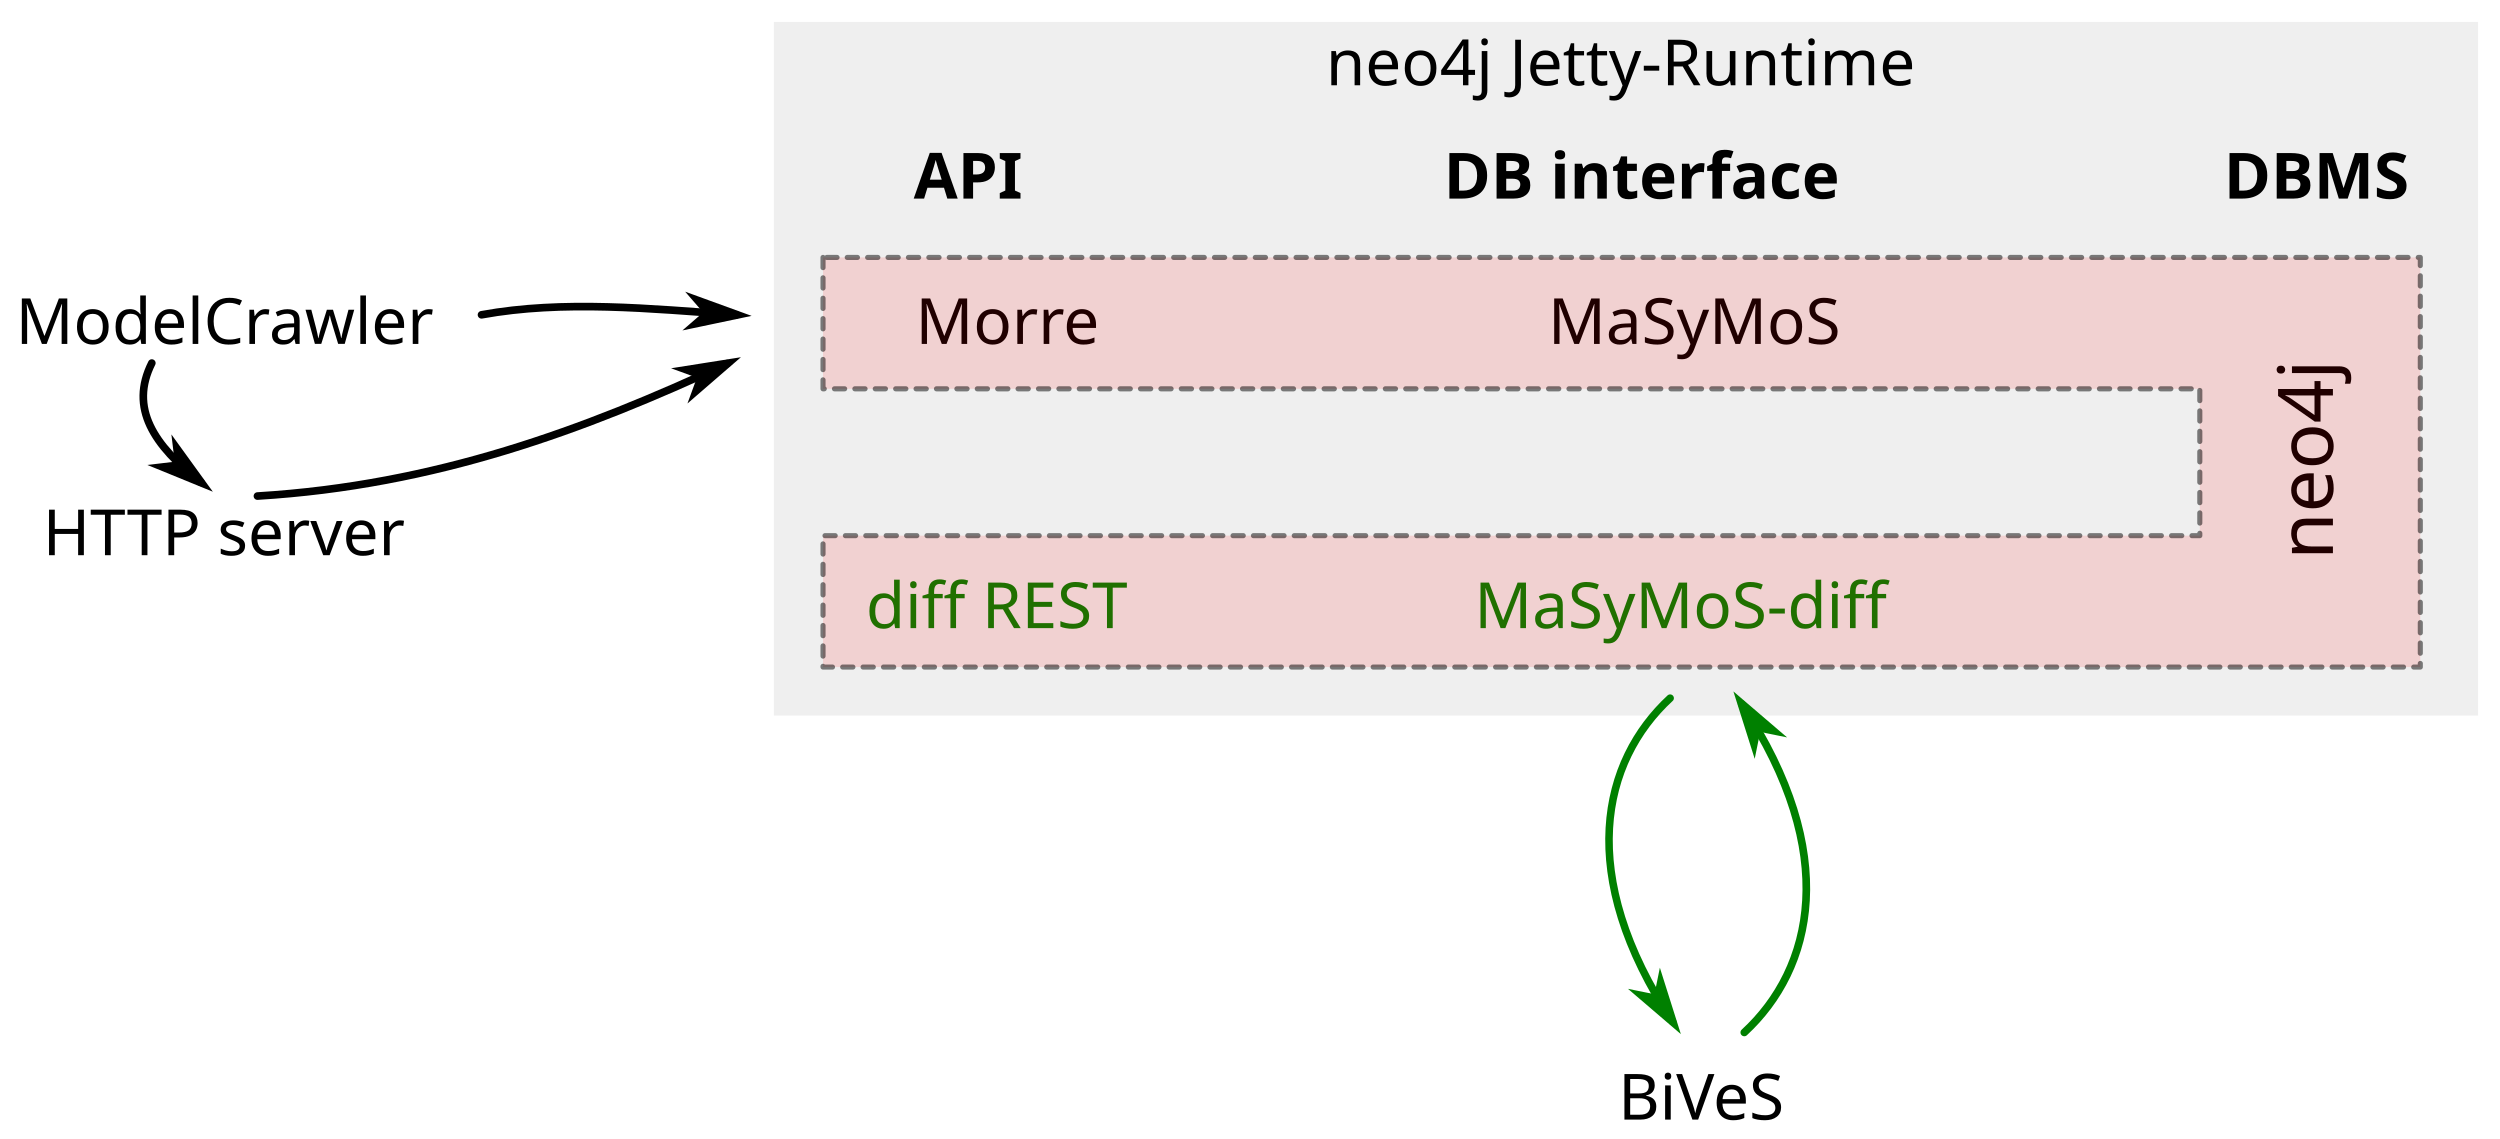
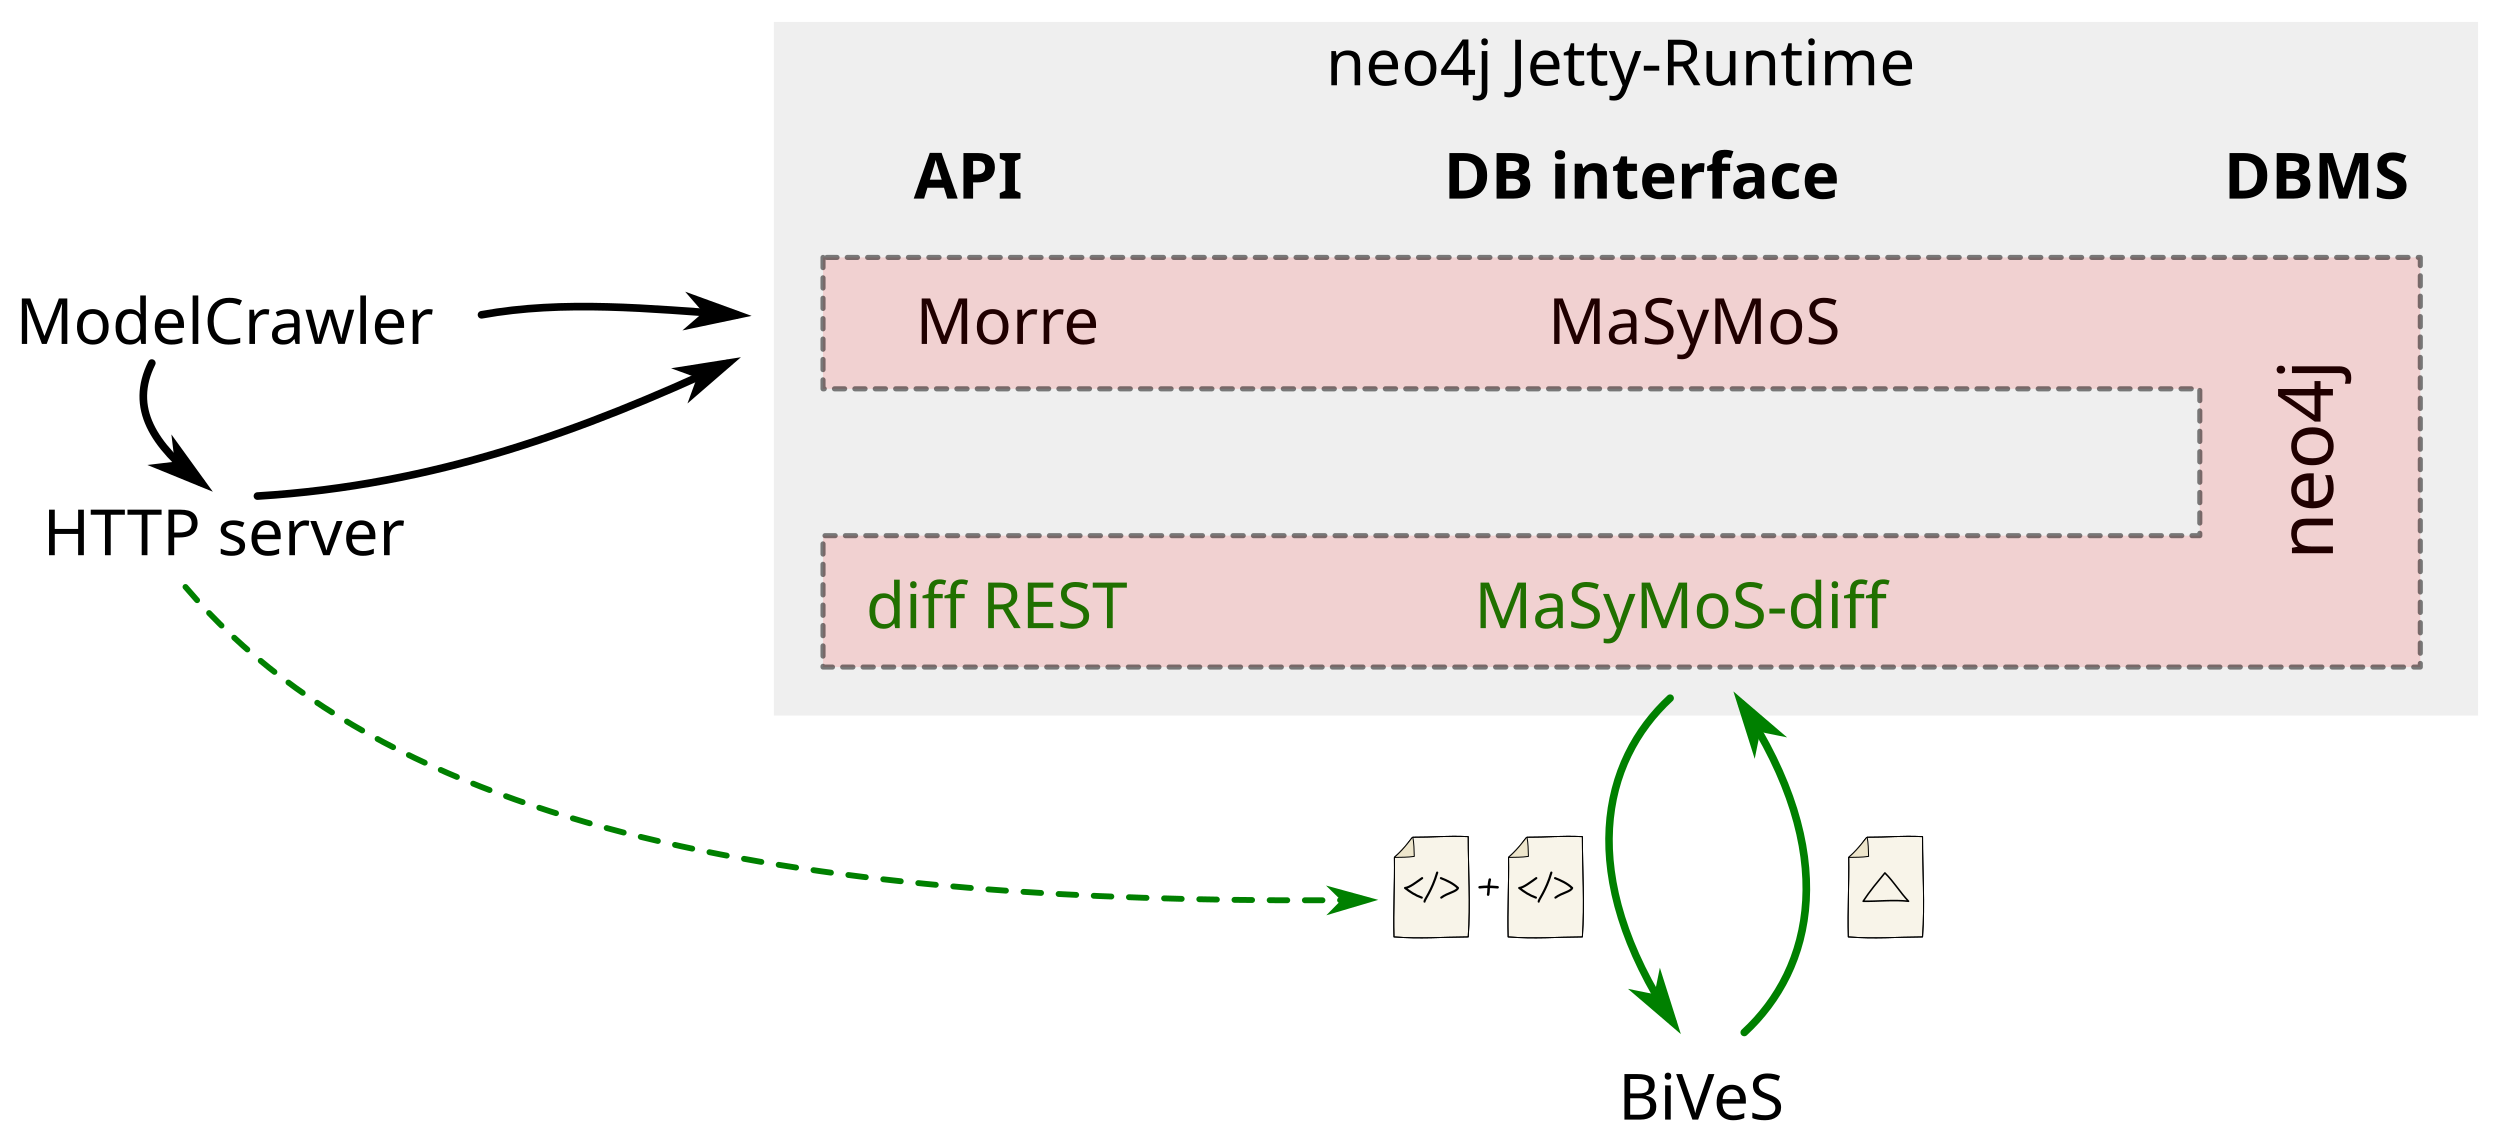
<svg xmlns="http://www.w3.org/2000/svg" width="276.648mm" height="125.962mm" viewBox="0 0 980.247 446.324" id="svg4247" version="1.1">
  <defs id="defs4249">
+     <marker style="overflow:visible" id="marker15254" refX="0" refY="0" orient="auto">
+       <path transform="matrix(-0.4,0,0,-0.4,-4,0)" style="fill:#008000;fill-opacity:1;fill-rule:evenodd;stroke:#008000;stroke-width:1pt;stroke-opacity:1" d="M 0,0 5,-5 -12.5,0 5,5 0,0 Z" id="path15256" />
+     </marker>
    <marker orient="auto" refY="0" refX="0" id="marker10240" style="overflow:visible">
      <path id="path10242" d="M 0,0 5,-5 -12.5,0 5,5 0,0 Z" style="fill:#000000;fill-opacity:1;fill-rule:evenodd;stroke:#000000;stroke-width:1pt;stroke-opacity:1" transform="matrix(-0.4,0,0,-0.4,-4,0)" />
    </marker>
    <marker orient="auto" refY="0" refX="0" id="marker10182" style="overflow:visible">
      <path id="path10184" d="M 0,0 5,-5 -12.5,0 5,5 0,0 Z" style="fill:#000000;fill-opacity:1;fill-rule:evenodd;stroke:#000000;stroke-width:1pt;stroke-opacity:1" transform="matrix(-0.4,0,0,-0.4,-4,0)" />
    </marker>
    <marker style="overflow:visible" id="marker7646" refX="0" refY="0" orient="auto">
      <path transform="matrix(-0.4,0,0,-0.4,-4,0)" style="fill:#000000;fill-opacity:1;fill-rule:evenodd;stroke:#000000;stroke-width:1pt;stroke-opacity:1" d="M 0,0 5,-5 -12.5,0 5,5 0,0 Z" id="path7648" />
    </marker>
    <marker style="overflow:visible" id="marker7594" refX="0" refY="0" orient="auto">
      <path transform="matrix(-0.4,0,0,-0.4,-4,0)" style="fill:#000000;fill-opacity:1;fill-rule:evenodd;stroke:#000000;stroke-width:1pt;stroke-opacity:1" d="M 0,0 5,-5 -12.5,0 5,5 0,0 Z" id="path7596" />
    </marker>
    <marker orient="auto" refY="0" refX="0" id="marker7490" style="overflow:visible">
      <path id="path7492" d="M 0,0 5,-5 -12.5,0 5,5 0,0 Z" style="fill:#000000;fill-opacity:1;fill-rule:evenodd;stroke:#000000;stroke-width:1pt;stroke-opacity:1" transform="matrix(-0.4,0,0,-0.4,-4,0)" />
    </marker>
    <marker orient="auto" refY="0" refX="0" id="marker7456" style="overflow:visible">
      <path id="path7458" d="M 0,0 5,-5 -12.5,0 5,5 0,0 Z" style="fill:#000000;fill-opacity:1;fill-rule:evenodd;stroke:#000000;stroke-width:1pt;stroke-opacity:1" transform="matrix(-0.4,0,0,-0.4,-4,0)" />
    </marker>
    <marker style="overflow:visible" id="marker7130" refX="0" refY="0" orient="auto">
      <path transform="matrix(-0.4,0,0,-0.4,-4,0)" style="fill:#008000;fill-opacity:1;fill-rule:evenodd;stroke:#008000;stroke-width:1pt;stroke-opacity:1" d="M 0,0 5,-5 -12.5,0 5,5 0,0 Z" id="path7132" />
    </marker>
    <marker style="overflow:visible" id="marker6176" refX="0" refY="0" orient="auto">
      <path transform="matrix(-0.4,0,0,-0.4,-4,0)" style="fill:#000000;fill-opacity:1;fill-rule:evenodd;stroke:#000000;stroke-width:1pt;stroke-opacity:1" d="M 0,0 5,-5 -12.5,0 5,5 0,0 Z" id="path6178" />
    </marker>
    <marker orient="auto" refY="0" refX="0" id="Arrow1Mend" style="overflow:visible">
      <path id="path5043" d="M 0,0 5,-5 -12.5,0 5,5 0,0 Z" style="fill:#008000;fill-opacity:1;fill-rule:evenodd;stroke:#008000;stroke-width:1pt;stroke-opacity:1" transform="matrix(-0.4,0,0,-0.4,-4,0)" />
    </marker>
  </defs>
  <g id="layer1" transform="translate(204.5177,-91.78503)">
    <rect style="fill:#808080;fill-opacity:0.125;stroke:none;stroke-width:3;stroke-linecap:round;stroke-linejoin:round;stroke-miterlimit:4;stroke-dasharray:none;stroke-dashoffset:0;stroke-opacity:1" id="rect7438" width="668.225" height="271.991" x="98.918" y="100.372" />
    <text xml:space="preserve" style="font-style:normal;font-variant:normal;font-weight:normal;font-stretch:normal;font-size:25px;line-height:125%;font-family:'Droid Sans';-inkscape-font-specification:'Droid Sans';letter-spacing:0px;word-spacing:0px;fill:#000000;fill-opacity:1;stroke:none;stroke-width:1px;stroke-linecap:butt;stroke-linejoin:miter;stroke-opacity:1" x="154.452" y="226.648" id="text4944">
      <tspan id="tspan4946" x="154.452" y="226.648" style="font-style:normal;font-variant:normal;font-weight:normal;font-stretch:normal;font-family:sans-serif;-inkscape-font-specification:sans-serif">Morre</tspan>
    </text>
    <text xml:space="preserve" style="font-style:normal;font-weight:normal;font-size:25px;line-height:125%;font-family:sans-serif;letter-spacing:0px;word-spacing:0px;fill:#008000;fill-opacity:1;stroke:none;stroke-width:1px;stroke-linecap:butt;stroke-linejoin:miter;stroke-opacity:1;" x="135" y="338.076" id="text4952">
      <tspan x="135" y="338.076" id="tspan4956" style="font-style:normal;font-variant:normal;font-weight:normal;font-stretch:normal;font-family:'Droid Serif';-inkscape-font-specification:'Droid Serif';fill:#008000;fill-opacity:1;">diff REST</tspan>
    </text>
    <text xml:space="preserve" style="font-style:normal;font-variant:normal;font-weight:normal;font-stretch:normal;font-size:25px;line-height:125%;font-family:'Droid Sans';-inkscape-font-specification:'Droid Sans';letter-spacing:0px;word-spacing:0px;fill:#000000;fill-opacity:1;stroke:none;stroke-width:1px;stroke-linecap:butt;stroke-linejoin:miter;stroke-opacity:1" x="402.459" y="226.648" id="text4948">
      <tspan id="tspan4950" x="402.459" y="226.648" style="font-style:normal;font-variant:normal;font-weight:normal;font-stretch:normal;font-family:sans-serif;-inkscape-font-specification:sans-serif">MaSyMoS</tspan>
    </text>
    <text xml:space="preserve" style="font-style:normal;font-weight:normal;font-size:25px;line-height:125%;font-family:sans-serif;letter-spacing:0px;word-spacing:0px;fill:#008000;fill-opacity:1;stroke:none;stroke-width:1px;stroke-linecap:butt;stroke-linejoin:miter;stroke-opacity:1;" x="373.571" y="338.076" id="text4960">
      <tspan x="373.571" y="338.076" id="tspan4964" style="font-style:normal;font-variant:normal;font-weight:normal;font-stretch:normal;font-family:'Droid Serif';-inkscape-font-specification:'Droid Serif';fill:#008000;fill-opacity:1;">MaSyMoS-diff</tspan>
    </text>
    <text xml:space="preserve" style="font-style:normal;font-weight:normal;font-size:25px;line-height:125%;font-family:sans-serif;letter-spacing:0px;word-spacing:0px;fill:#000000;fill-opacity:1;stroke:none;stroke-width:1px;stroke-linecap:butt;stroke-linejoin:miter;stroke-opacity:1" x="191.335" y="169.648" id="text4976">
      <tspan x="191.335" y="169.648" id="tspan4980" style="font-style:normal;font-variant:normal;font-weight:bold;font-stretch:normal;font-family:'Droid Serif';-inkscape-font-specification:'Droid Serif Bold';text-align:center;text-anchor:middle">API</tspan>
    </text>
    <text xml:space="preserve" style="font-style:normal;font-weight:normal;font-size:25px;line-height:125%;font-family:sans-serif;letter-spacing:0px;word-spacing:0px;fill:#000000;fill-opacity:1;stroke:none;stroke-width:1px;stroke-linecap:butt;stroke-linejoin:miter;stroke-opacity:1" x="455.401" y="169.648" id="text4984">
      <tspan id="tspan4986" x="455.401" y="169.648" style="font-style:normal;font-variant:normal;font-weight:bold;font-stretch:normal;font-family:'Droid Serif';-inkscape-font-specification:'Droid Serif Bold';text-align:center;text-anchor:middle">DB interface</tspan>
    </text>
    <text xml:space="preserve" style="font-style:normal;font-weight:normal;font-size:25px;line-height:125%;font-family:sans-serif;letter-spacing:0px;word-spacing:0px;fill:#000000;fill-opacity:1;stroke:none;stroke-width:1px;stroke-linecap:butt;stroke-linejoin:miter;stroke-opacity:1" x="667.428" y="169.648" id="text4988">
      <tspan x="667.428" y="169.648" id="tspan4992" style="font-style:normal;font-variant:normal;font-weight:bold;font-stretch:normal;font-family:'Droid Serif';-inkscape-font-specification:'Droid Serif Bold'">DBMS</tspan>
    </text>
    <text xml:space="preserve" style="font-style:normal;font-weight:normal;font-size:29.946px;line-height:125%;font-family:sans-serif;letter-spacing:0px;word-spacing:0px;fill:#000000;fill-opacity:1;stroke:none;stroke-width:1px;stroke-linecap:butt;stroke-linejoin:miter;stroke-opacity:1" x="-311.244" y="710.221" id="text4998" transform="matrix(0,-1,1,0,0,0)">
      <tspan id="tspan5000" x="-311.244" y="710.221" style="font-style:normal;font-variant:normal;font-weight:normal;font-stretch:normal;font-family:'Droid Serif';-inkscape-font-specification:'Droid Serif'">neo4j</tspan>
    </text>
    <path style="fill:#ff0101;fill-opacity:0.125;stroke:#000000;stroke-width:2;stroke-linecap:round;stroke-linejoin:round;stroke-miterlimit:4;stroke-dasharray:4, 4;stroke-dashoffset:0;stroke-opacity:0.502" d="m 118.188,192.723 0,51.518 539.837,0 0,57.578 -539.837,0 0,51.518 c 205.362,0 431.63,0 626.295,0 l 0,-160.613 c -211.825,0 -440.747,0 -626.295,0 z" id="rect5012" />
    <text xml:space="preserve" style="font-style:normal;font-weight:normal;font-size:25px;line-height:125%;font-family:sans-serif;letter-spacing:0px;word-spacing:0px;fill:#000000;fill-opacity:1;stroke:none;stroke-width:1px;stroke-linecap:butt;stroke-linejoin:miter;stroke-opacity:1" x="430" y="530.778" id="text5024">
      <tspan id="tspan5026" x="430" y="530.778" style="font-style:normal;font-variant:normal;font-weight:normal;font-stretch:normal;font-family:'Droid Serif';-inkscape-font-specification:'Droid Serif'">BiVeS</tspan>
    </text>
    <path style="fill:none;fill-rule:evenodd;stroke:#008000;stroke-width:3;stroke-linecap:round;stroke-linejoin:round;stroke-miterlimit:4;stroke-dasharray:none;stroke-opacity:1;marker-end:url(#Arrow1Mend)" d="m 479.417,496.607 c 27.035,-24.995 37.818,-70.082 -1.01,-128.783" id="path5028" />
    <path id="path7128" d="m 450.338,365.537 c -26.634,24.625 -37.258,69.045 0.995,126.876" style="fill:none;fill-rule:evenodd;stroke:#008000;stroke-width:2.956;stroke-linecap:round;stroke-linejoin:round;stroke-miterlimit:4;stroke-dasharray:none;stroke-opacity:1;marker-end:url(#marker7130)" />
    <text xml:space="preserve" style="font-style:normal;font-weight:normal;font-size:25px;line-height:125%;font-family:sans-serif;letter-spacing:0px;word-spacing:0px;fill:#000000;fill-opacity:1;stroke:none;stroke-width:1px;stroke-linecap:butt;stroke-linejoin:miter;stroke-opacity:1" x="-187.714" y="309.48" id="text7422">
      <tspan x="-187.714" y="309.48" id="tspan7426">HTTP server</tspan>
    </text>
    <text xml:space="preserve" style="font-style:normal;font-weight:normal;font-size:25px;line-height:125%;font-family:sans-serif;letter-spacing:0px;word-spacing:0px;fill:#000000;fill-opacity:1;stroke:none;stroke-width:1px;stroke-linecap:butt;stroke-linejoin:miter;stroke-opacity:1" x="-198.383" y="226.648" id="text7430">
      <tspan x="-198.383" y="226.648" id="tspan7434">ModelCrawler</tspan>
    </text>
    <text xml:space="preserve" style="font-style:normal;font-weight:normal;font-size:25px;line-height:125%;font-family:sans-serif;letter-spacing:0px;word-spacing:0px;fill:#000000;fill-opacity:1;stroke:none;stroke-width:1px;stroke-linecap:butt;stroke-linejoin:miter;stroke-opacity:1" x="315.367" y="125.219" id="text7440">
      <tspan id="tspan7442" x="315.367" y="125.219">neo4j Jetty-Runtime</tspan>
    </text>
    <path style="fill:none;fill-rule:evenodd;stroke:#000000;stroke-width:3;stroke-linecap:round;stroke-linejoin:round;stroke-miterlimit:4;stroke-dasharray:none;stroke-opacity:1;marker-end:url(#marker10182)" d="m -15.714,215.219 c 32.033,-5.85 66.133,-2.401 100,0" id="path10164" />
    <path style="fill:none;fill-rule:evenodd;stroke:#000000;stroke-width:3;stroke-linecap:round;stroke-linejoin:round;stroke-miterlimit:4;stroke-dasharray:none;stroke-opacity:1;marker-end:url(#marker7646)" d="m -145,234.148 c -8.818,17.652 0.621,32.113 19.286,46.786" id="path10166" />
    <path style="fill:none;fill-rule:evenodd;stroke:#000000;stroke-width:3;stroke-linecap:round;stroke-linejoin:round;stroke-miterlimit:4;stroke-dasharray:none;stroke-opacity:1;marker-end:url(#marker10240)" d="M -103.571,286.291 C -33.634,282.063 24.852,260.277 80.634,234.344" id="path10168" />
+     <g transform="matrix(0.2479712,0,0,0.2479712,447.408,404.8953)" style="display:inline" id="g15127">
+       <path id="path14477" d="m 323.249,61.193 c 33.199,0.062 53.269,-2.52 87.696,-0.974 0,52.857 3.734,107.208 0,158.571 -43.376,0.257 -74.594,3.325 -117.373,0 -1.261,-41.943 1.364,-83.887 0.649,-125.83 18.236,-15.843 27.639,-32.056 29.028,-31.768 z" style="fill:#f8f4e9;fill-opacity:1;fill-rule:evenodd;stroke:#000000;stroke-width:1.6;stroke-linecap:round;stroke-linejoin:round;stroke-miterlimit:4;stroke-dasharray:none;stroke-opacity:1" transform="translate(2.6758201e-6,-4.4257312e-7)" />
+       <path id="path14463" d="m 294.333,93.096 c 10.322,-0.285 20.372,0.041 31.315,-1.641 -0.253,-10.658 -0.478,-20.864 -2.242,-30.178" style="fill:#eee6cc;fill-opacity:1;fill-rule:evenodd;stroke:#000000;stroke-width:1.6;stroke-linecap:round;stroke-linejoin:round;stroke-miterlimit:4;stroke-dasharray:none;stroke-opacity:1" transform="translate(2.6758201e-6,-4.4257312e-7)" />
+       <path style="fill:none;fill-opacity:1;fill-rule:evenodd;stroke:#000000;stroke-width:1.6;stroke-linecap:round;stroke-linejoin:round;stroke-miterlimit:4;stroke-dasharray:none;stroke-opacity:1" d="m 323.249,61.193 c 33.199,0.062 53.269,-2.52 87.696,-0.974 0,52.857 3.734,107.208 0,158.571 -43.376,0.257 -74.594,3.325 -117.373,0 -1.261,-41.943 1.364,-83.887 0.649,-125.83 18.236,-15.843 27.639,-32.056 29.028,-31.768 z" id="path14465" transform="translate(2.6758201e-6,-4.4257312e-7)" />
+       <path id="path14517" d="m 317.025,162.417 c 10.282,-15.862 23.179,-31.124 34.4,-44.824 14.972,14.944 23.43,30.095 37.378,44.824 -24.67,-2.652 -47.852,0.432 -71.778,0 z" style="fill:none;fill-rule:evenodd;stroke:#000000;stroke-width:2.5;stroke-linecap:round;stroke-linejoin:round;stroke-miterlimit:4;stroke-dasharray:none;stroke-opacity:1" />
+     </g>
+     <g id="g15224">
+       <g id="g15113" style="display:inline" transform="matrix(0.2479712,0,0,0.2479712,269.2671,404.8953)">
+         <path transform="translate(2.6758201e-6,-4.4257312e-7)" style="fill:#f8f4e9;fill-opacity:1;fill-rule:evenodd;stroke:#000000;stroke-width:1.6;stroke-linecap:round;stroke-linejoin:round;stroke-miterlimit:4;stroke-dasharray:none;stroke-opacity:1" d="m 323.249,61.193 c 33.199,0.062 53.269,-2.52 87.696,-0.974 0,52.857 3.734,107.208 0,158.571 -43.376,0.257 -74.594,3.325 -117.373,0 -1.261,-41.943 1.364,-83.887 0.649,-125.83 18.236,-15.843 27.639,-32.056 29.028,-31.768 z" id="path14477-0" />
+         <path transform="translate(2.6758201e-6,-4.4257312e-7)" style="fill:#eee6cc;fill-opacity:1;fill-rule:evenodd;stroke:#000000;stroke-width:1.6;stroke-linecap:round;stroke-linejoin:round;stroke-miterlimit:4;stroke-dasharray:none;stroke-opacity:1" d="m 294.333,93.096 c 10.322,-0.285 20.372,0.041 31.315,-1.641 -0.253,-10.658 -0.478,-20.864 -2.242,-30.178" id="path14463-3" />
+         <path transform="translate(2.6758201e-6,-4.4257312e-7)" id="path14465-3" d="m 323.249,61.193 c 33.199,0.062 53.269,-2.52 87.696,-0.974 0,52.857 3.734,107.208 0,158.571 -43.376,0.257 -74.594,3.325 -117.373,0 -1.261,-41.943 1.364,-83.887 0.649,-125.83 18.236,-15.843 27.639,-32.056 29.028,-31.768 z" style="fill:none;fill-opacity:1;fill-rule:evenodd;stroke:#000000;stroke-width:1.6;stroke-linecap:round;stroke-linejoin:round;stroke-miterlimit:4;stroke-dasharray:none;stroke-opacity:1" />
+         <g id="g14458" transform="translate(-6.146457,0.7267341)">
+           <path id="path14452" d="m 344.199,125.124 c -8.826,6.163 -20.143,15.173 -26.964,15.568 7.869,6.134 16.238,11.696 26.381,15.231" style="fill:none;fill-rule:evenodd;stroke:#000000;stroke-width:3.437;stroke-linecap:round;stroke-linejoin:round;stroke-miterlimit:4;stroke-dasharray:none;stroke-opacity:1" />
+           <path style="fill:none;fill-rule:evenodd;stroke:#000000;stroke-width:3.437;stroke-linecap:round;stroke-linejoin:round;stroke-miterlimit:4;stroke-dasharray:none;stroke-opacity:1" d="m 373.922,125.124 c 9.726,3.837 19.178,8.175 26.964,15.568 -2.232,5.976 -16.332,7.642 -26.381,15.231" id="path14454" />
+           <path id="path14456" d="m 368.041,116.375 c -8.38,28.527 -20.556,43.366 -20.032,45.85" style="fill:none;fill-rule:evenodd;stroke:#000000;stroke-width:3.437;stroke-linecap:round;stroke-linejoin:round;stroke-miterlimit:4;stroke-dasharray:none;stroke-opacity:1" />
+         </g>
+       </g>
+       <g transform="matrix(0.2479712,0,0,0.2479712,314.0273,404.8953)" style="display:inline" id="g15196">
+         <path id="path15198" d="m 323.249,61.193 c 33.199,0.062 53.269,-2.52 87.696,-0.974 0,52.857 3.734,107.208 0,158.571 -43.376,0.257 -74.594,3.325 -117.373,0 -1.261,-41.943 1.364,-83.887 0.649,-125.83 18.236,-15.843 27.639,-32.056 29.028,-31.768 z" style="fill:#f8f4e9;fill-opacity:1;fill-rule:evenodd;stroke:#000000;stroke-width:1.6;stroke-linecap:round;stroke-linejoin:round;stroke-miterlimit:4;stroke-dasharray:none;stroke-opacity:1" transform="translate(2.6758201e-6,-4.4257312e-7)" />
+         <path id="path15200" d="m 294.333,93.096 c 10.322,-0.285 20.372,0.041 31.315,-1.641 -0.253,-10.658 -0.478,-20.864 -2.242,-30.178" style="fill:#eee6cc;fill-opacity:1;fill-rule:evenodd;stroke:#000000;stroke-width:1.6;stroke-linecap:round;stroke-linejoin:round;stroke-miterlimit:4;stroke-dasharray:none;stroke-opacity:1" transform="translate(2.6758201e-6,-4.4257312e-7)" />
+         <path style="fill:none;fill-opacity:1;fill-rule:evenodd;stroke:#000000;stroke-width:1.6;stroke-linecap:round;stroke-linejoin:round;stroke-miterlimit:4;stroke-dasharray:none;stroke-opacity:1" d="m 323.249,61.193 c 33.199,0.062 53.269,-2.52 87.696,-0.974 0,52.857 3.734,107.208 0,158.571 -43.376,0.257 -74.594,3.325 -117.373,0 -1.261,-41.943 1.364,-83.887 0.649,-125.83 18.236,-15.843 27.639,-32.056 29.028,-31.768 z" id="path15202" transform="translate(2.6758201e-6,-4.4257312e-7)" />
+         <g transform="translate(-6.146457,0.7267341)" id="g15204">
+           <path style="fill:none;fill-rule:evenodd;stroke:#000000;stroke-width:3.437;stroke-linecap:round;stroke-linejoin:round;stroke-miterlimit:4;stroke-dasharray:none;stroke-opacity:1" d="m 344.199,125.124 c -8.826,6.163 -20.143,15.173 -26.964,15.568 7.869,6.134 16.238,11.696 26.381,15.231" id="path15206" />
+           <path id="path15208" d="m 373.922,125.124 c 9.726,3.837 19.178,8.175 26.964,15.568 -2.232,5.976 -16.332,7.642 -26.381,15.231" style="fill:none;fill-rule:evenodd;stroke:#000000;stroke-width:3.437;stroke-linecap:round;stroke-linejoin:round;stroke-miterlimit:4;stroke-dasharray:none;stroke-opacity:1" />
+           <path style="fill:none;fill-rule:evenodd;stroke:#000000;stroke-width:3.437;stroke-linecap:round;stroke-linejoin:round;stroke-miterlimit:4;stroke-dasharray:none;stroke-opacity:1" d="m 368.041,116.375 c -8.38,28.527 -20.556,43.366 -20.032,45.85" id="path15210" />
+         </g>
+       </g>
+       <g transform="translate(3.186344,-0.8344445)" style="stroke-width:1;stroke-miterlimit:4;stroke-dasharray:none" id="g15216">
+         <g id="g15220">
+           <path id="path15212" d="m 372.447,440.519 c 2.376,-0.261 4.123,-0.253 7.054,0" style="fill:none;fill-rule:evenodd;stroke:#000000;stroke-width:1;stroke-linecap:round;stroke-linejoin:round;stroke-miterlimit:4;stroke-dasharray:none;stroke-opacity:1" />
+           <path id="path15214" d="m 376.442,437.506 c -0.594,2.428 -0.393,5.023 -0.647,5.893" style="fill:none;fill-rule:evenodd;stroke:#000000;stroke-width:1;stroke-linecap:round;stroke-linejoin:round;stroke-miterlimit:4;stroke-dasharray:none;stroke-opacity:1" />
+         </g>
+       </g>
+     </g>
+     <path style="fill:none;fill-rule:evenodd;stroke:#008000;stroke-width:2.3;stroke-linecap:round;stroke-linejoin:round;stroke-miterlimit:4;stroke-dasharray:6.9, 6.9;stroke-dashoffset:0;stroke-opacity:1;marker-end:url(#marker15254)" d="m -131.787,321.936 c 89.637,105.467 273.995,124.709 463.155,122.734" id="path15246" />
  </g>
</svg>
